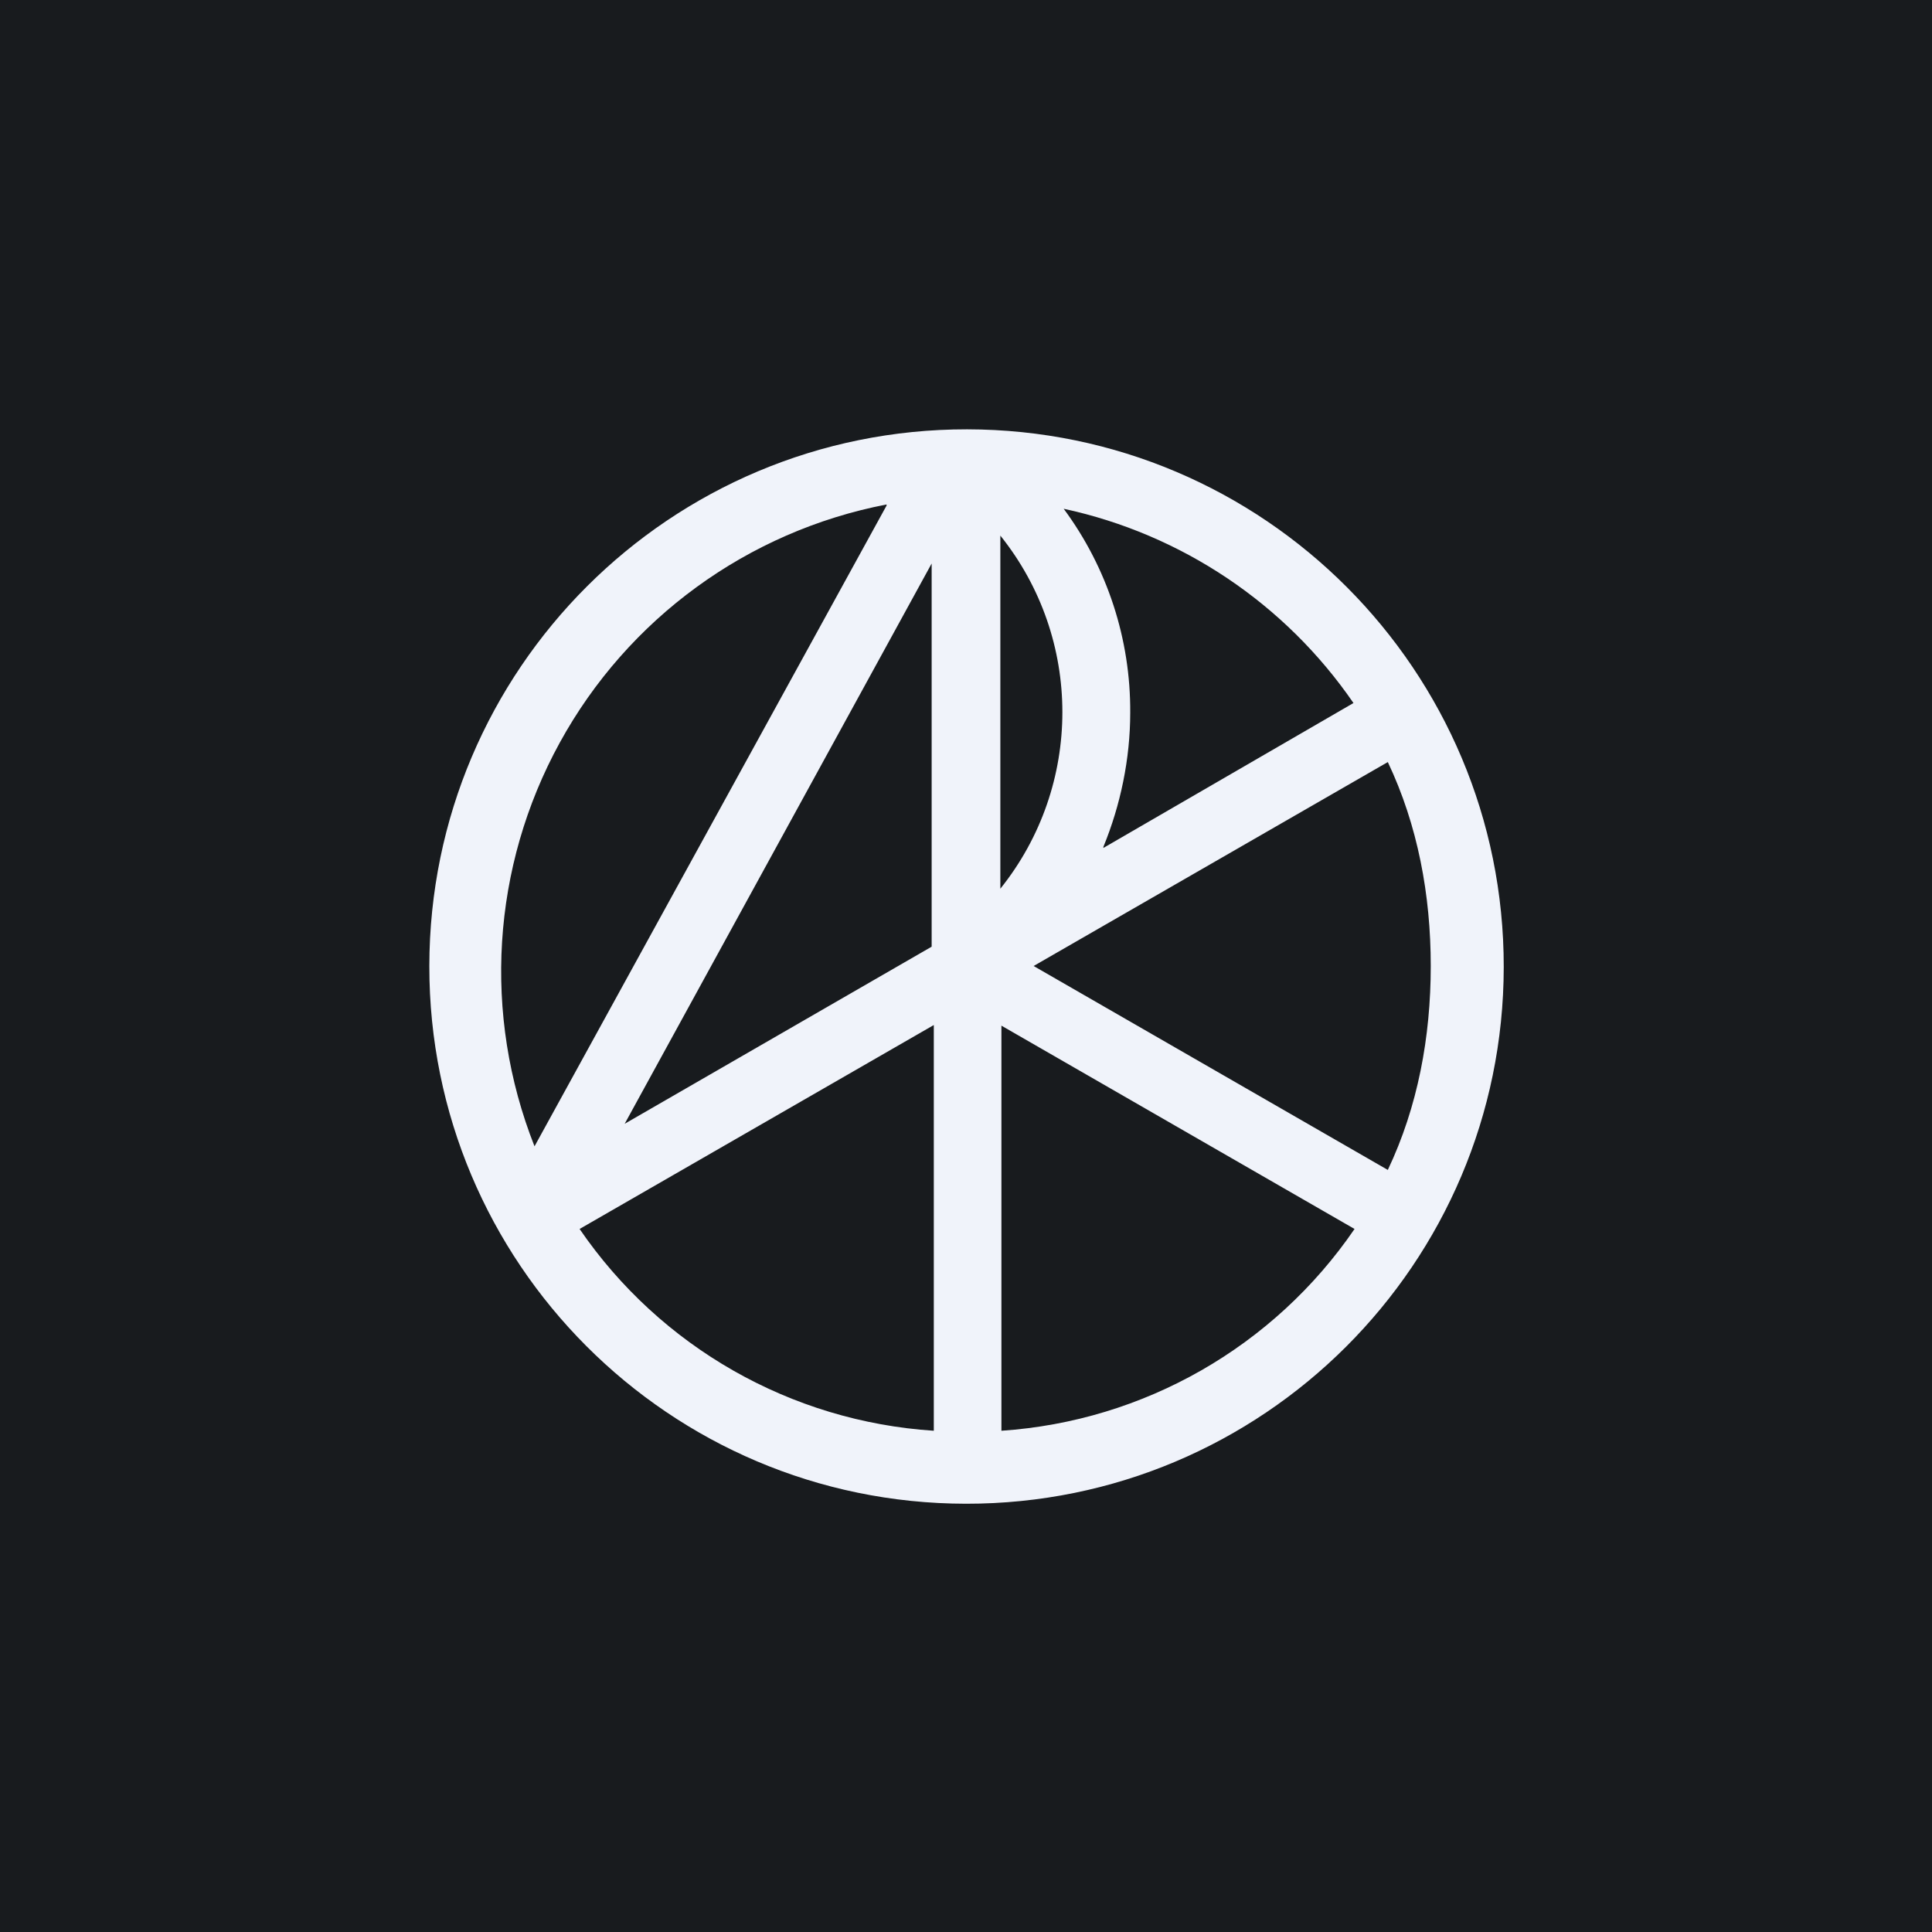
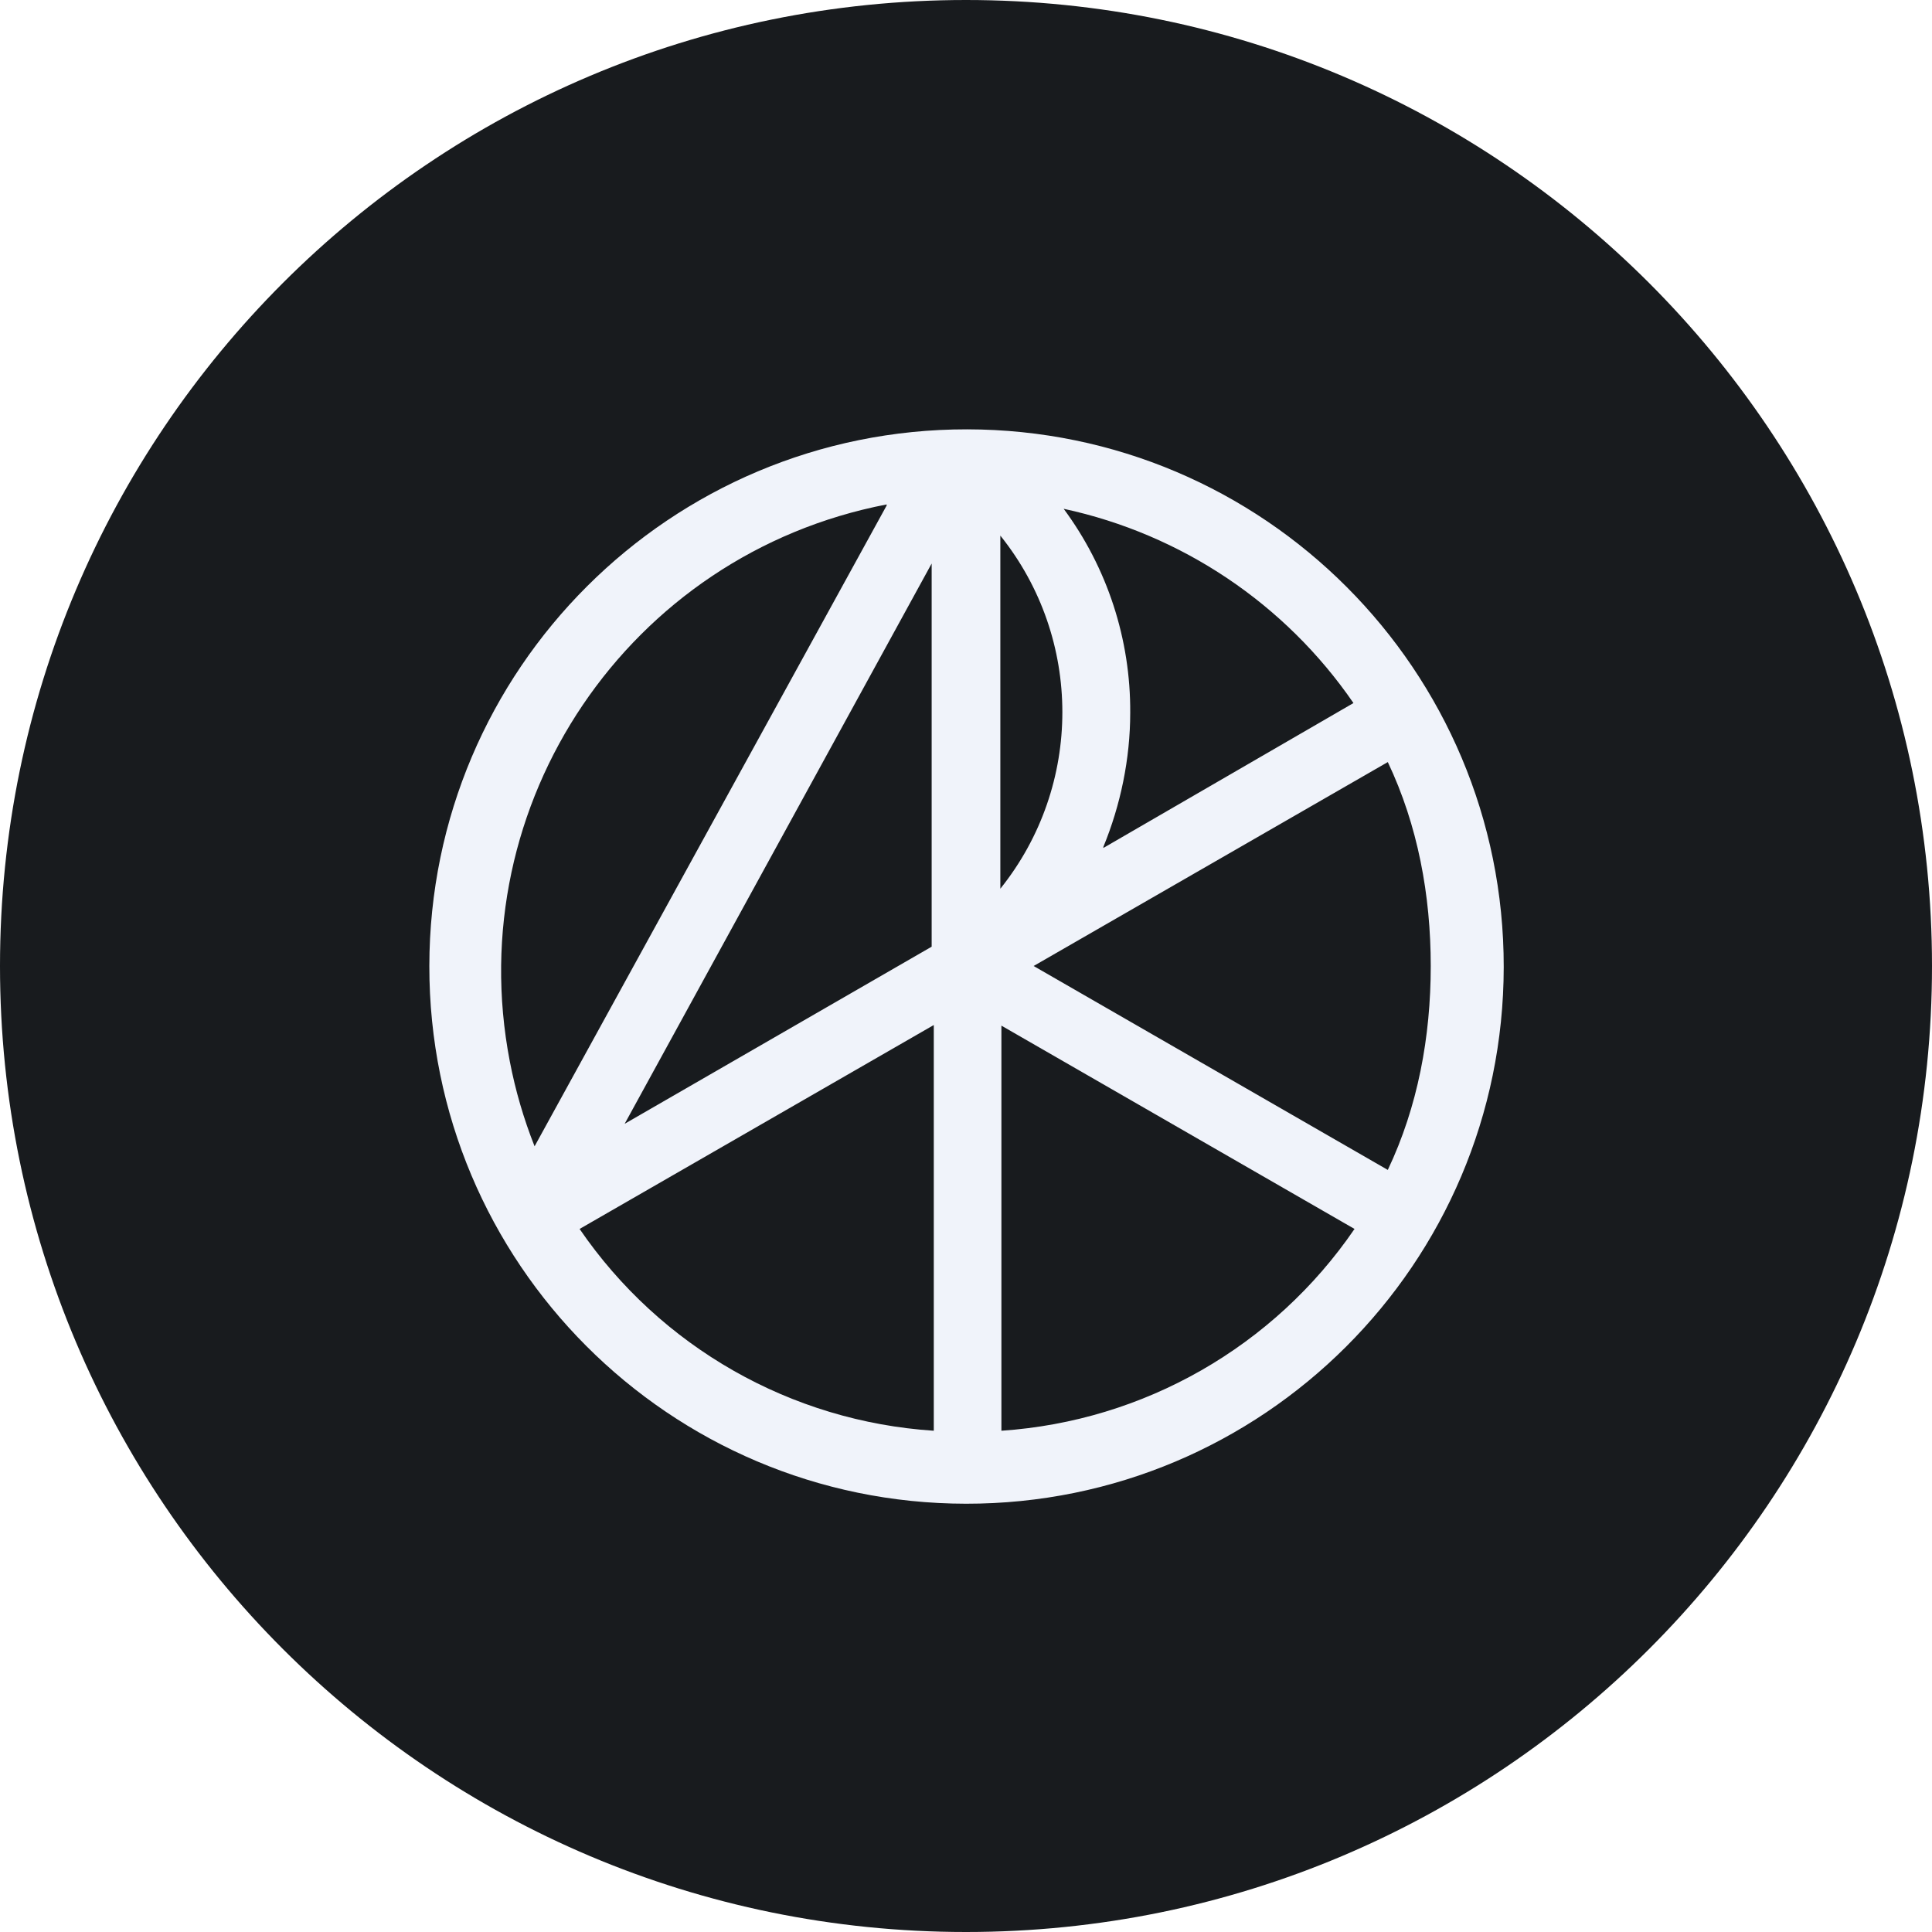
- <svg xmlns="http://www.w3.org/2000/svg" width="18" height="18" viewBox="0 0 18 18">
-   <path fill="#181B1E" d="M0 0h18v18H0z" />
-   <path d="M4 9a5 5 0 1 1 10.01.01A5 5 0 0 1 4 9Zm4.26-4.3a4.43 4.43 0 0 0-3.28 5.98l3.28-5.97Zm1.06.3v3.28a2.63 2.63 0 0 0 0-3.29Zm.96 2.9 2.33-1.35a4.4 4.4 0 0 0-2.7-1.81 3.16 3.16 0 0 1 .62 1.9c0 .43-.09.86-.25 1.25Zm-4.46 2.57 2.86-1.65V5.25l-2.86 5.22ZM9.63 9l3.3 1.9c.28-.59.4-1.24.4-1.9 0-.66-.12-1.31-.4-1.9L9.63 9ZM5.4 11.45a4.34 4.34 0 0 0 3.3 1.88V9.55l-3.3 1.9Zm3.93-1.9v3.78a4.34 4.34 0 0 0 3.29-1.88l-3.3-1.9Z" fill="#F0F3FA" />
+ <svg xmlns="http://www.w3.org/2000/svg" viewBox="0 0 400 400">
+   <defs>
+     <clipPath id="a">
+       <circle cx="200" cy="200" r="200" fill="none" />
+     </clipPath>
+   </defs>
+   <g clip-path="url(#a)">
+     <path fill="#181b1e" d="M0 0h400v400H0V0Z" />
+     <path fill="#f0f3fa" d="M88.89 200c.06-61.43 49.91-111.17 111.33-111.11 61.43.06 111.17 49.91 111.11 111.33-.06 61.43-49.91 111.17-111.33 111.11-61.43-.06-111.17-49.91-111.11-111.33Zm94.67-95.56c-53.39 10.3-88.31 61.92-78.01 115.31a97.798 97.798 0 0 0 5.13 17.58l72.89-132.67v-.22Zm23.55 6.67V184c17.12-21.36 17.12-51.75 0-73.11v.22Zm21.33 64.45 51.78-30a97.797 97.797 0 0 0-60-40.22A70.259 70.259 0 0 1 234 147.56c0 9.56-2 19.11-5.56 27.78v.22Zm-99.11 57.11L192.89 196v-79.33l-63.56 116ZM214 200l73.33 42.22c6.22-13.11 8.89-27.56 8.89-42.22s-2.67-29.11-8.89-42.22L214 200Zm-94 54.44a96.466 96.466 0 0 0 73.33 41.78v-84L120 254.44Zm87.33-42.22v84a96.45 96.45 0 0 0 73.11-41.78l-73.33-42.22h.22Z" />
+   </g>
</svg>
